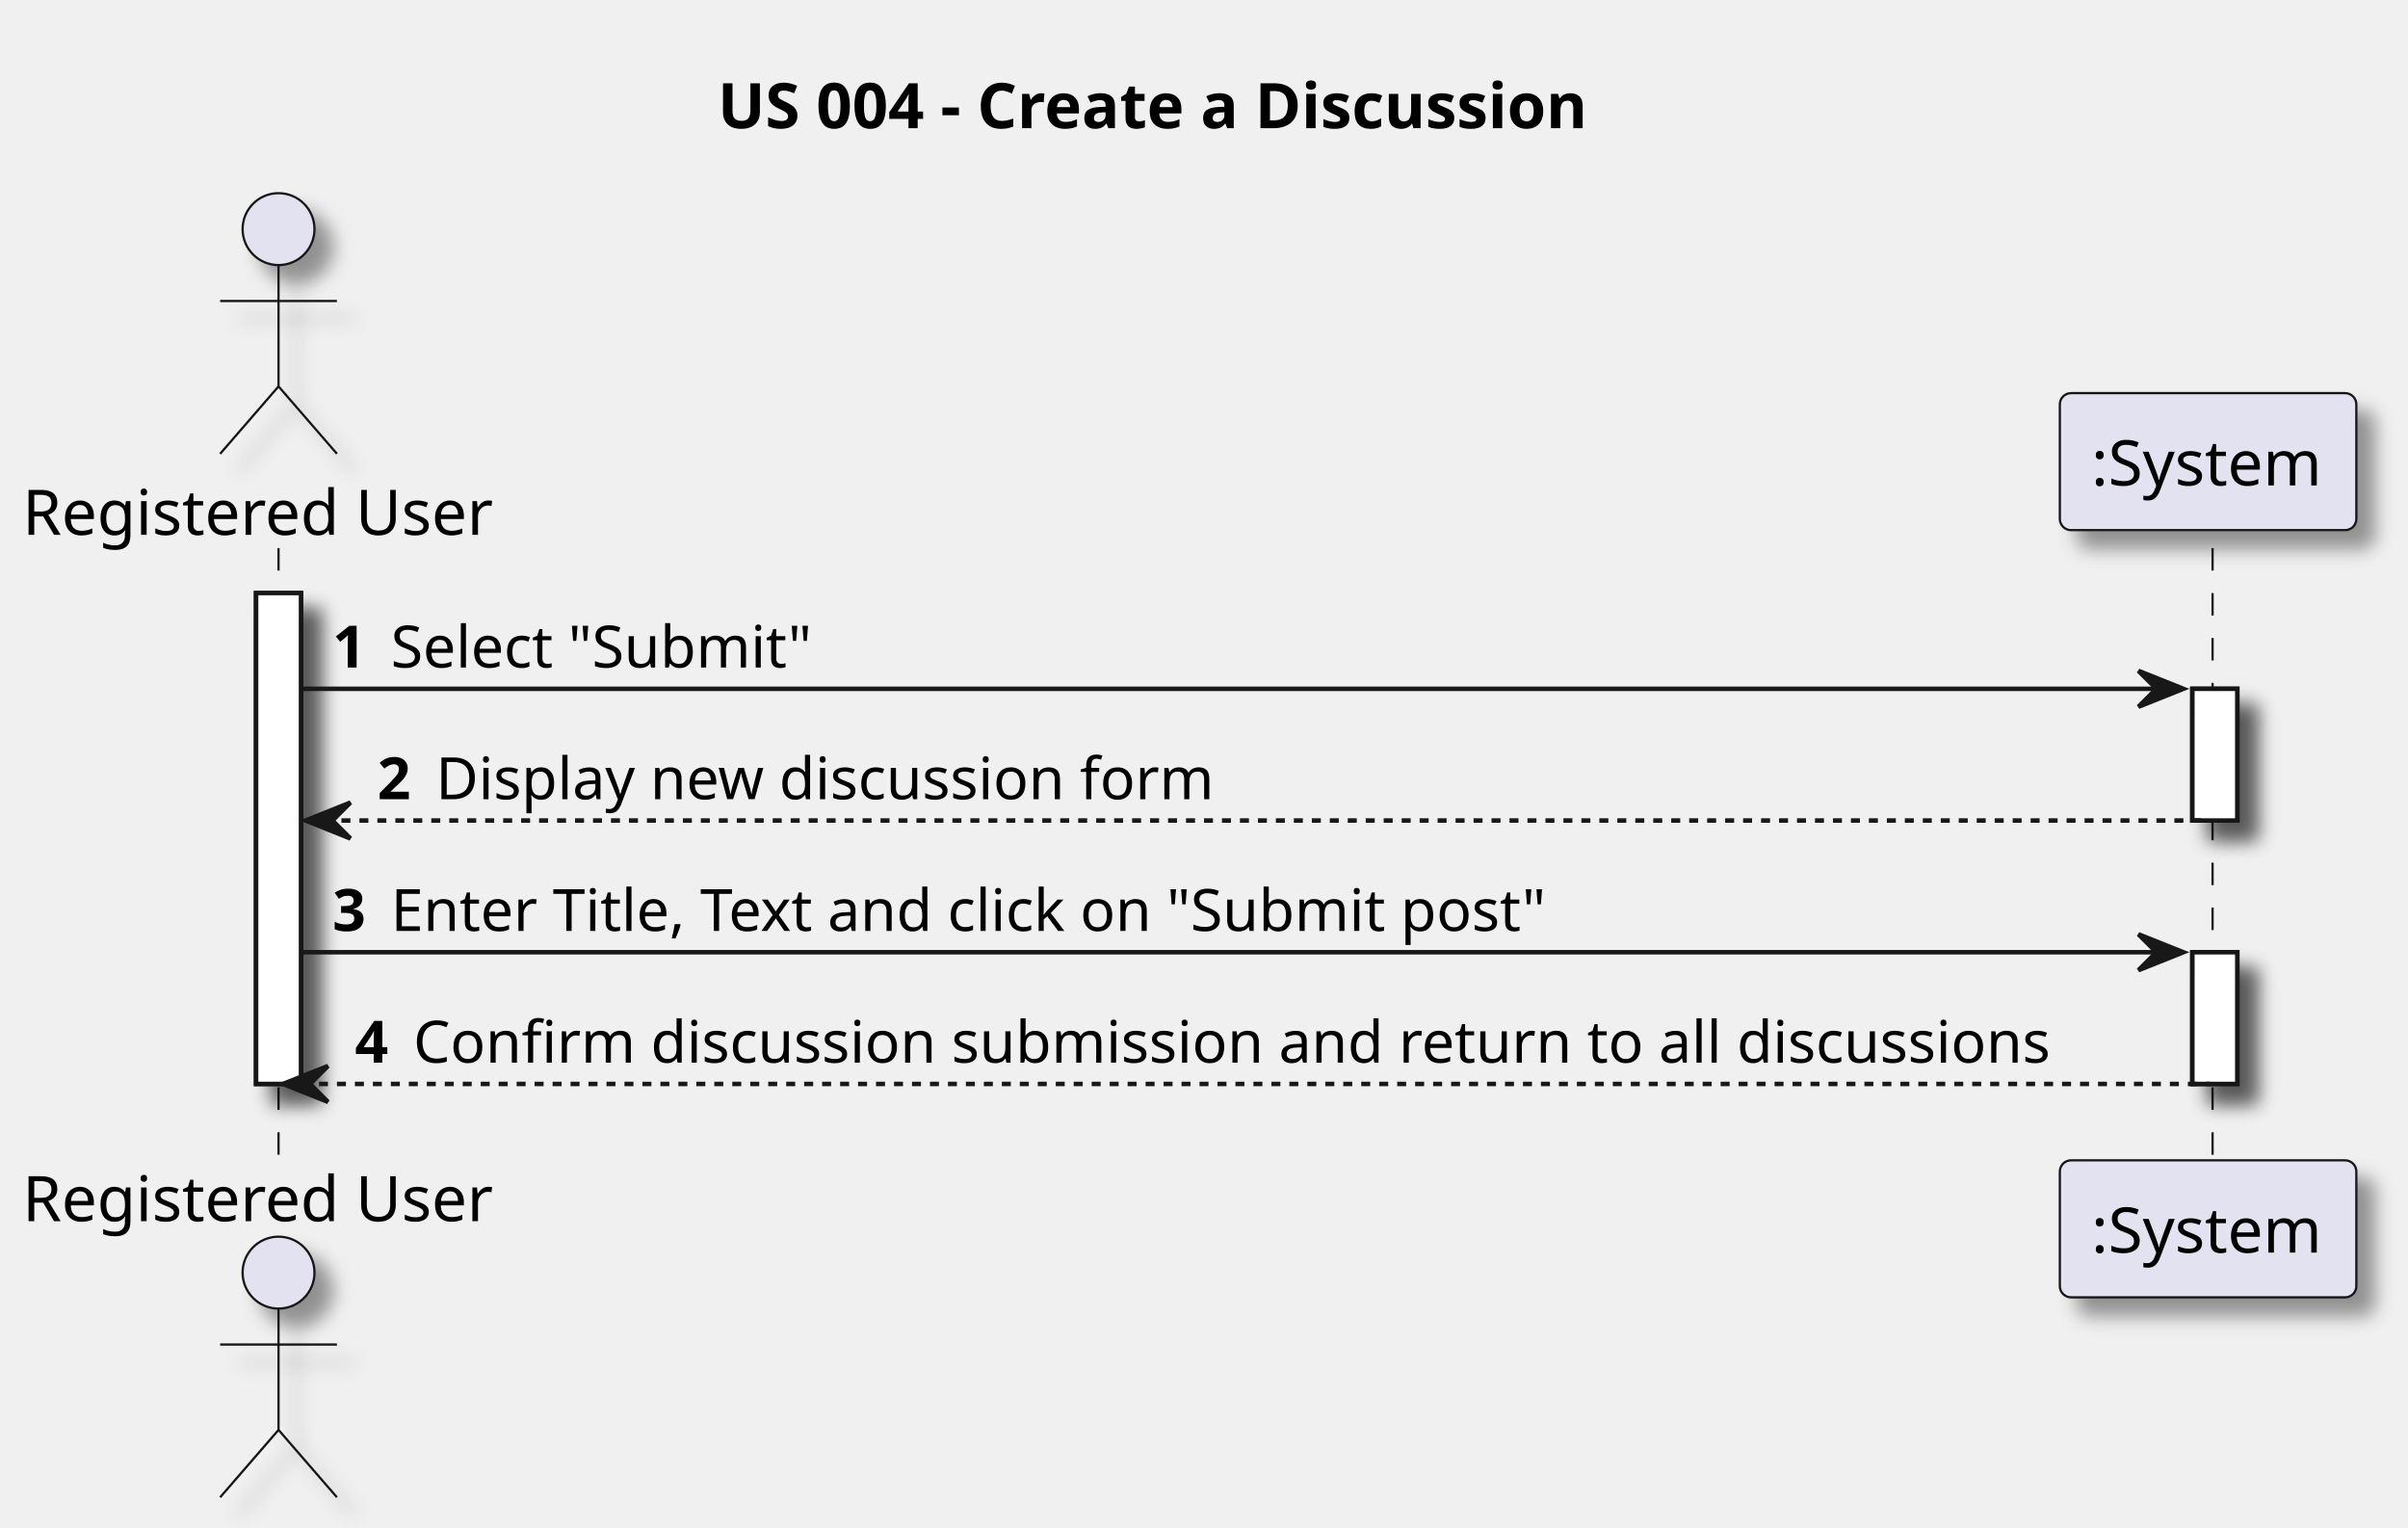
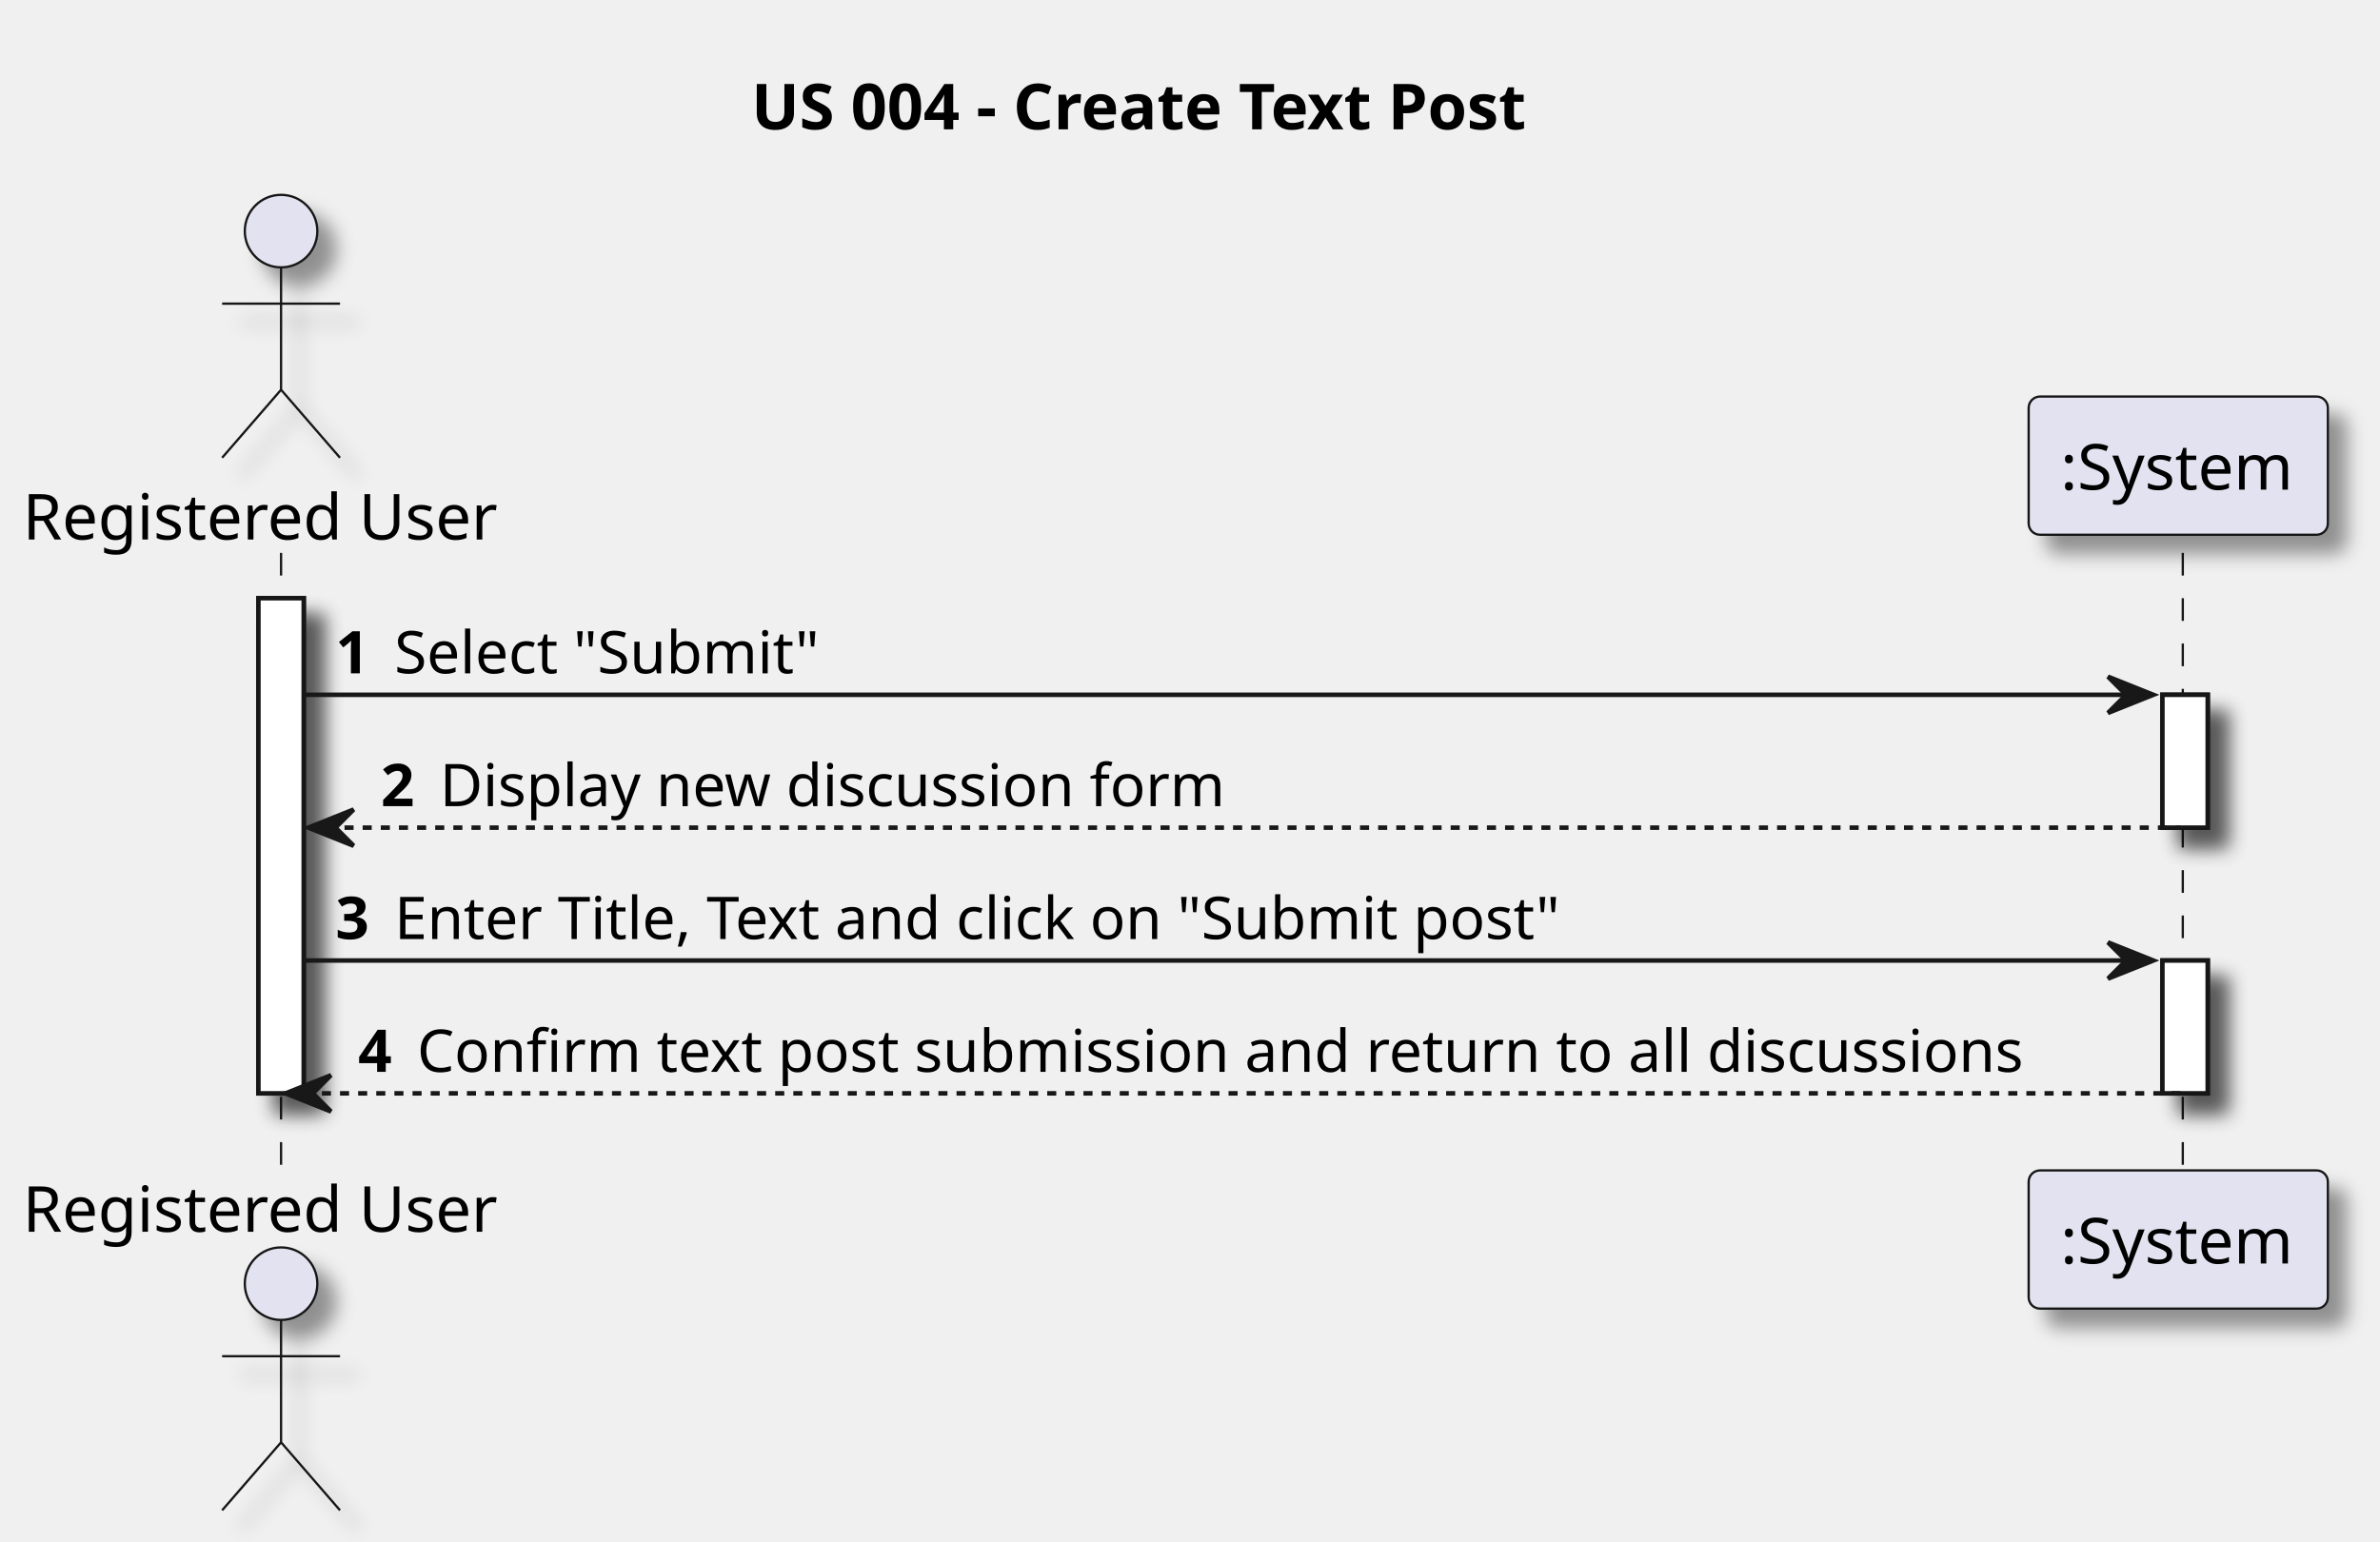
- <svg xmlns="http://www.w3.org/2000/svg" contentStyleType="text/css" height="340px" preserveAspectRatio="none" style="width:536px;height:340px;background:#FFFFFF;" version="1.1" viewBox="0 0 536 340" width="536px" zoomAndPan="magnify">
+ <svg xmlns="http://www.w3.org/2000/svg" contentStyleType="text/css" height="340px" preserveAspectRatio="none" style="width:525px;height:340px;background:#FFFFFF;" version="1.1" viewBox="0 0 525 340" width="525px" zoomAndPan="magnify">
  <defs>
-     <filter height="300%" id="fio5q1v074owi" width="300%" x="-1" y="-1">
+     <filter height="300%" id="f1x42whv4yd2st" width="300%" x="-1" y="-1">
      <feGaussianBlur result="blurOut" stdDeviation="2.0" />
      <feColorMatrix in="blurOut" result="blurOut2" type="matrix" values="0 0 0 0 0 0 0 0 0 0 0 0 0 0 0 0 0 0 .4 0" />
      <feOffset dx="4.0" dy="4.0" in="blurOut2" result="blurOut3" />
      <feBlend in="SourceGraphic" in2="blurOut3" mode="normal" />
    </filter>
  </defs>
  <g>
-     <text fill="#000000" font-family="sans-serif" font-size="14" font-weight="bold" lengthAdjust="spacing" textLength="212" x="159.75" y="28.535">US 004 - Create a Discussion</text>
-     <rect fill="#FFFFFF" filter="url(#fio5q1v074owi)" height="109.242" style="stroke:#181818;stroke-width:1.0;" width="10" x="57" y="131.977" />
-     <rect fill="#FFFFFF" filter="url(#fio5q1v074owi)" height="29.311" style="stroke:#181818;stroke-width:1.0;" width="10" x="488" y="153.287" />
-     <rect fill="#FFFFFF" filter="url(#fio5q1v074owi)" height="29.311" style="stroke:#181818;stroke-width:1.0;" width="10" x="488" y="211.908" />
+     <text fill="#000000" font-family="sans-serif" font-size="14" font-weight="bold" lengthAdjust="spacing" textLength="189" x="165.75" y="28.535">US 004 - Create Text Post</text>
+     <rect fill="#FFFFFF" filter="url(#f1x42whv4yd2st)" height="109.242" style="stroke:#181818;stroke-width:1.0;" width="10" x="57" y="131.977" />
+     <rect fill="#FFFFFF" filter="url(#f1x42whv4yd2st)" height="29.311" style="stroke:#181818;stroke-width:1.0;" width="10" x="477" y="153.287" />
+     <rect fill="#FFFFFF" filter="url(#f1x42whv4yd2st)" height="29.311" style="stroke:#181818;stroke-width:1.0;" width="10" x="477" y="211.908" />
    <line style="stroke:#181818;stroke-width:0.5;stroke-dasharray:5.0,5.0;" x1="62" x2="62" y1="121.977" y2="259.219" />
-     <line style="stroke:#181818;stroke-width:0.5;stroke-dasharray:5.0,5.0;" x1="492.5" x2="492.5" y1="121.977" y2="259.219" />
+     <line style="stroke:#181818;stroke-width:0.5;stroke-dasharray:5.0,5.0;" x1="481.5" x2="481.5" y1="121.977" y2="259.219" />
    <text fill="#000000" font-family="sans-serif" font-size="14" lengthAdjust="spacing" textLength="108" x="5" y="119.023">Registered User</text>
-     <ellipse cx="62" cy="50.988" fill="#E2E2F0" filter="url(#fio5q1v074owi)" rx="8" ry="8" style="stroke:#181818;stroke-width:0.5;" />
-     <path d="M62,58.988 L62,85.988 M49,66.988 L75,66.988 M62,85.988 L49,100.988 M62,85.988 L75,100.988 " fill="none" filter="url(#fio5q1v074owi)" style="stroke:#181818;stroke-width:0.5;" />
+     <ellipse cx="62" cy="50.988" fill="#E2E2F0" filter="url(#f1x42whv4yd2st)" rx="8" ry="8" style="stroke:#181818;stroke-width:0.5;" />
+     <path d="M62,58.988 L62,85.988 M49,66.988 L75,66.988 M62,85.988 L49,100.988 M62,85.988 L75,100.988 " fill="none" filter="url(#f1x42whv4yd2st)" style="stroke:#181818;stroke-width:0.5;" />
    <text fill="#000000" font-family="sans-serif" font-size="14" lengthAdjust="spacing" textLength="108" x="5" y="271.754">Registered User</text>
-     <ellipse cx="62" cy="283.207" fill="#E2E2F0" filter="url(#fio5q1v074owi)" rx="8" ry="8" style="stroke:#181818;stroke-width:0.5;" />
-     <path d="M62,291.207 L62,318.207 M49,299.207 L75,299.207 M62,318.207 L49,333.207 M62,318.207 L75,333.207 " fill="none" filter="url(#fio5q1v074owi)" style="stroke:#181818;stroke-width:0.5;" />
-     <rect fill="#E2E2F0" filter="url(#fio5q1v074owi)" height="30.488" rx="2.5" ry="2.5" style="stroke:#181818;stroke-width:0.5;" width="66" x="458.5" y="87.488" />
-     <text fill="#000000" font-family="sans-serif" font-size="14" lengthAdjust="spacing" textLength="52" x="465.5" y="108.023">:System</text>
-     <rect fill="#E2E2F0" filter="url(#fio5q1v074owi)" height="30.488" rx="2.5" ry="2.5" style="stroke:#181818;stroke-width:0.5;" width="66" x="458.5" y="258.219" />
-     <text fill="#000000" font-family="sans-serif" font-size="14" lengthAdjust="spacing" textLength="52" x="465.5" y="278.754">:System</text>
-     <rect fill="#FFFFFF" filter="url(#fio5q1v074owi)" height="109.242" style="stroke:#181818;stroke-width:1.0;" width="10" x="57" y="131.977" />
-     <rect fill="#FFFFFF" filter="url(#fio5q1v074owi)" height="29.311" style="stroke:#181818;stroke-width:1.0;" width="10" x="488" y="153.287" />
-     <rect fill="#FFFFFF" filter="url(#fio5q1v074owi)" height="29.311" style="stroke:#181818;stroke-width:1.0;" width="10" x="488" y="211.908" />
-     <polygon fill="#181818" points="476,149.287,486,153.287,476,157.287,480,153.287" style="stroke:#181818;stroke-width:1.0;" />
-     <line style="stroke:#181818;stroke-width:1.0;" x1="67" x2="482" y1="153.287" y2="153.287" />
+     <ellipse cx="62" cy="283.207" fill="#E2E2F0" filter="url(#f1x42whv4yd2st)" rx="8" ry="8" style="stroke:#181818;stroke-width:0.5;" />
+     <path d="M62,291.207 L62,318.207 M49,299.207 L75,299.207 M62,318.207 L49,333.207 M62,318.207 L75,333.207 " fill="none" filter="url(#f1x42whv4yd2st)" style="stroke:#181818;stroke-width:0.5;" />
+     <rect fill="#E2E2F0" filter="url(#f1x42whv4yd2st)" height="30.488" rx="2.5" ry="2.5" style="stroke:#181818;stroke-width:0.5;" width="66" x="447.5" y="87.488" />
+     <text fill="#000000" font-family="sans-serif" font-size="14" lengthAdjust="spacing" textLength="52" x="454.5" y="108.023">:System</text>
+     <rect fill="#E2E2F0" filter="url(#f1x42whv4yd2st)" height="30.488" rx="2.5" ry="2.5" style="stroke:#181818;stroke-width:0.5;" width="66" x="447.5" y="258.219" />
+     <text fill="#000000" font-family="sans-serif" font-size="14" lengthAdjust="spacing" textLength="52" x="454.5" y="278.754">:System</text>
+     <rect fill="#FFFFFF" filter="url(#f1x42whv4yd2st)" height="109.242" style="stroke:#181818;stroke-width:1.0;" width="10" x="57" y="131.977" />
+     <rect fill="#FFFFFF" filter="url(#f1x42whv4yd2st)" height="29.311" style="stroke:#181818;stroke-width:1.0;" width="10" x="477" y="153.287" />
+     <rect fill="#FFFFFF" filter="url(#f1x42whv4yd2st)" height="29.311" style="stroke:#181818;stroke-width:1.0;" width="10" x="477" y="211.908" />
+     <polygon fill="#181818" points="465,149.287,475,153.287,465,157.287,469,153.287" style="stroke:#181818;stroke-width:1.0;" />
+     <line style="stroke:#181818;stroke-width:1.0;" x1="67" x2="471" y1="153.287" y2="153.287" />
    <text fill="#000000" font-family="sans-serif" font-size="13" font-weight="bold" lengthAdjust="spacing" textLength="9" x="74" y="148.545">1</text>
    <text fill="#000000" font-family="sans-serif" font-size="13" lengthAdjust="spacing" textLength="95" x="87" y="148.545">Select "Submit"</text>
    <polygon fill="#181818" points="78,178.598,68,182.598,78,186.598,74,182.598" style="stroke:#181818;stroke-width:1.0;" />
-     <line style="stroke:#181818;stroke-width:1.0;stroke-dasharray:2.0,2.0;" x1="72" x2="492" y1="182.598" y2="182.598" />
+     <line style="stroke:#181818;stroke-width:1.0;stroke-dasharray:2.0,2.0;" x1="72" x2="481" y1="182.598" y2="182.598" />
    <text fill="#000000" font-family="sans-serif" font-size="13" font-weight="bold" lengthAdjust="spacing" textLength="9" x="84" y="177.856">2</text>
    <text fill="#000000" font-family="sans-serif" font-size="13" lengthAdjust="spacing" textLength="182" x="97" y="177.856">Display new discussion form</text>
-     <polygon fill="#181818" points="476,207.908,486,211.908,476,215.908,480,211.908" style="stroke:#181818;stroke-width:1.0;" />
-     <line style="stroke:#181818;stroke-width:1.0;" x1="67" x2="482" y1="211.908" y2="211.908" />
+     <polygon fill="#181818" points="465,207.908,475,211.908,465,215.908,469,211.908" style="stroke:#181818;stroke-width:1.0;" />
+     <line style="stroke:#181818;stroke-width:1.0;" x1="67" x2="471" y1="211.908" y2="211.908" />
    <text fill="#000000" font-family="sans-serif" font-size="13" font-weight="bold" lengthAdjust="spacing" textLength="9" x="74" y="207.166">3</text>
    <text fill="#000000" font-family="sans-serif" font-size="13" lengthAdjust="spacing" textLength="271" x="87" y="207.166">Enter Title, Text and click on "Submit post"</text>
    <polygon fill="#181818" points="73,237.219,63,241.219,73,245.219,69,241.219" style="stroke:#181818;stroke-width:1.0;" />
-     <line style="stroke:#181818;stroke-width:1.0;stroke-dasharray:2.0,2.0;" x1="67" x2="492" y1="241.219" y2="241.219" />
+     <line style="stroke:#181818;stroke-width:1.0;stroke-dasharray:2.0,2.0;" x1="67" x2="481" y1="241.219" y2="241.219" />
    <text fill="#000000" font-family="sans-serif" font-size="13" font-weight="bold" lengthAdjust="spacing" textLength="9" x="79" y="236.477">4</text>
-     <text fill="#000000" font-family="sans-serif" font-size="13" lengthAdjust="spacing" textLength="384" x="92" y="236.477">Confirm discussion submission and return to all discussions</text>
+     <text fill="#000000" font-family="sans-serif" font-size="13" lengthAdjust="spacing" textLength="373" x="92" y="236.477">Confirm text post submission and return to all discussions</text>
  </g>
</svg>
